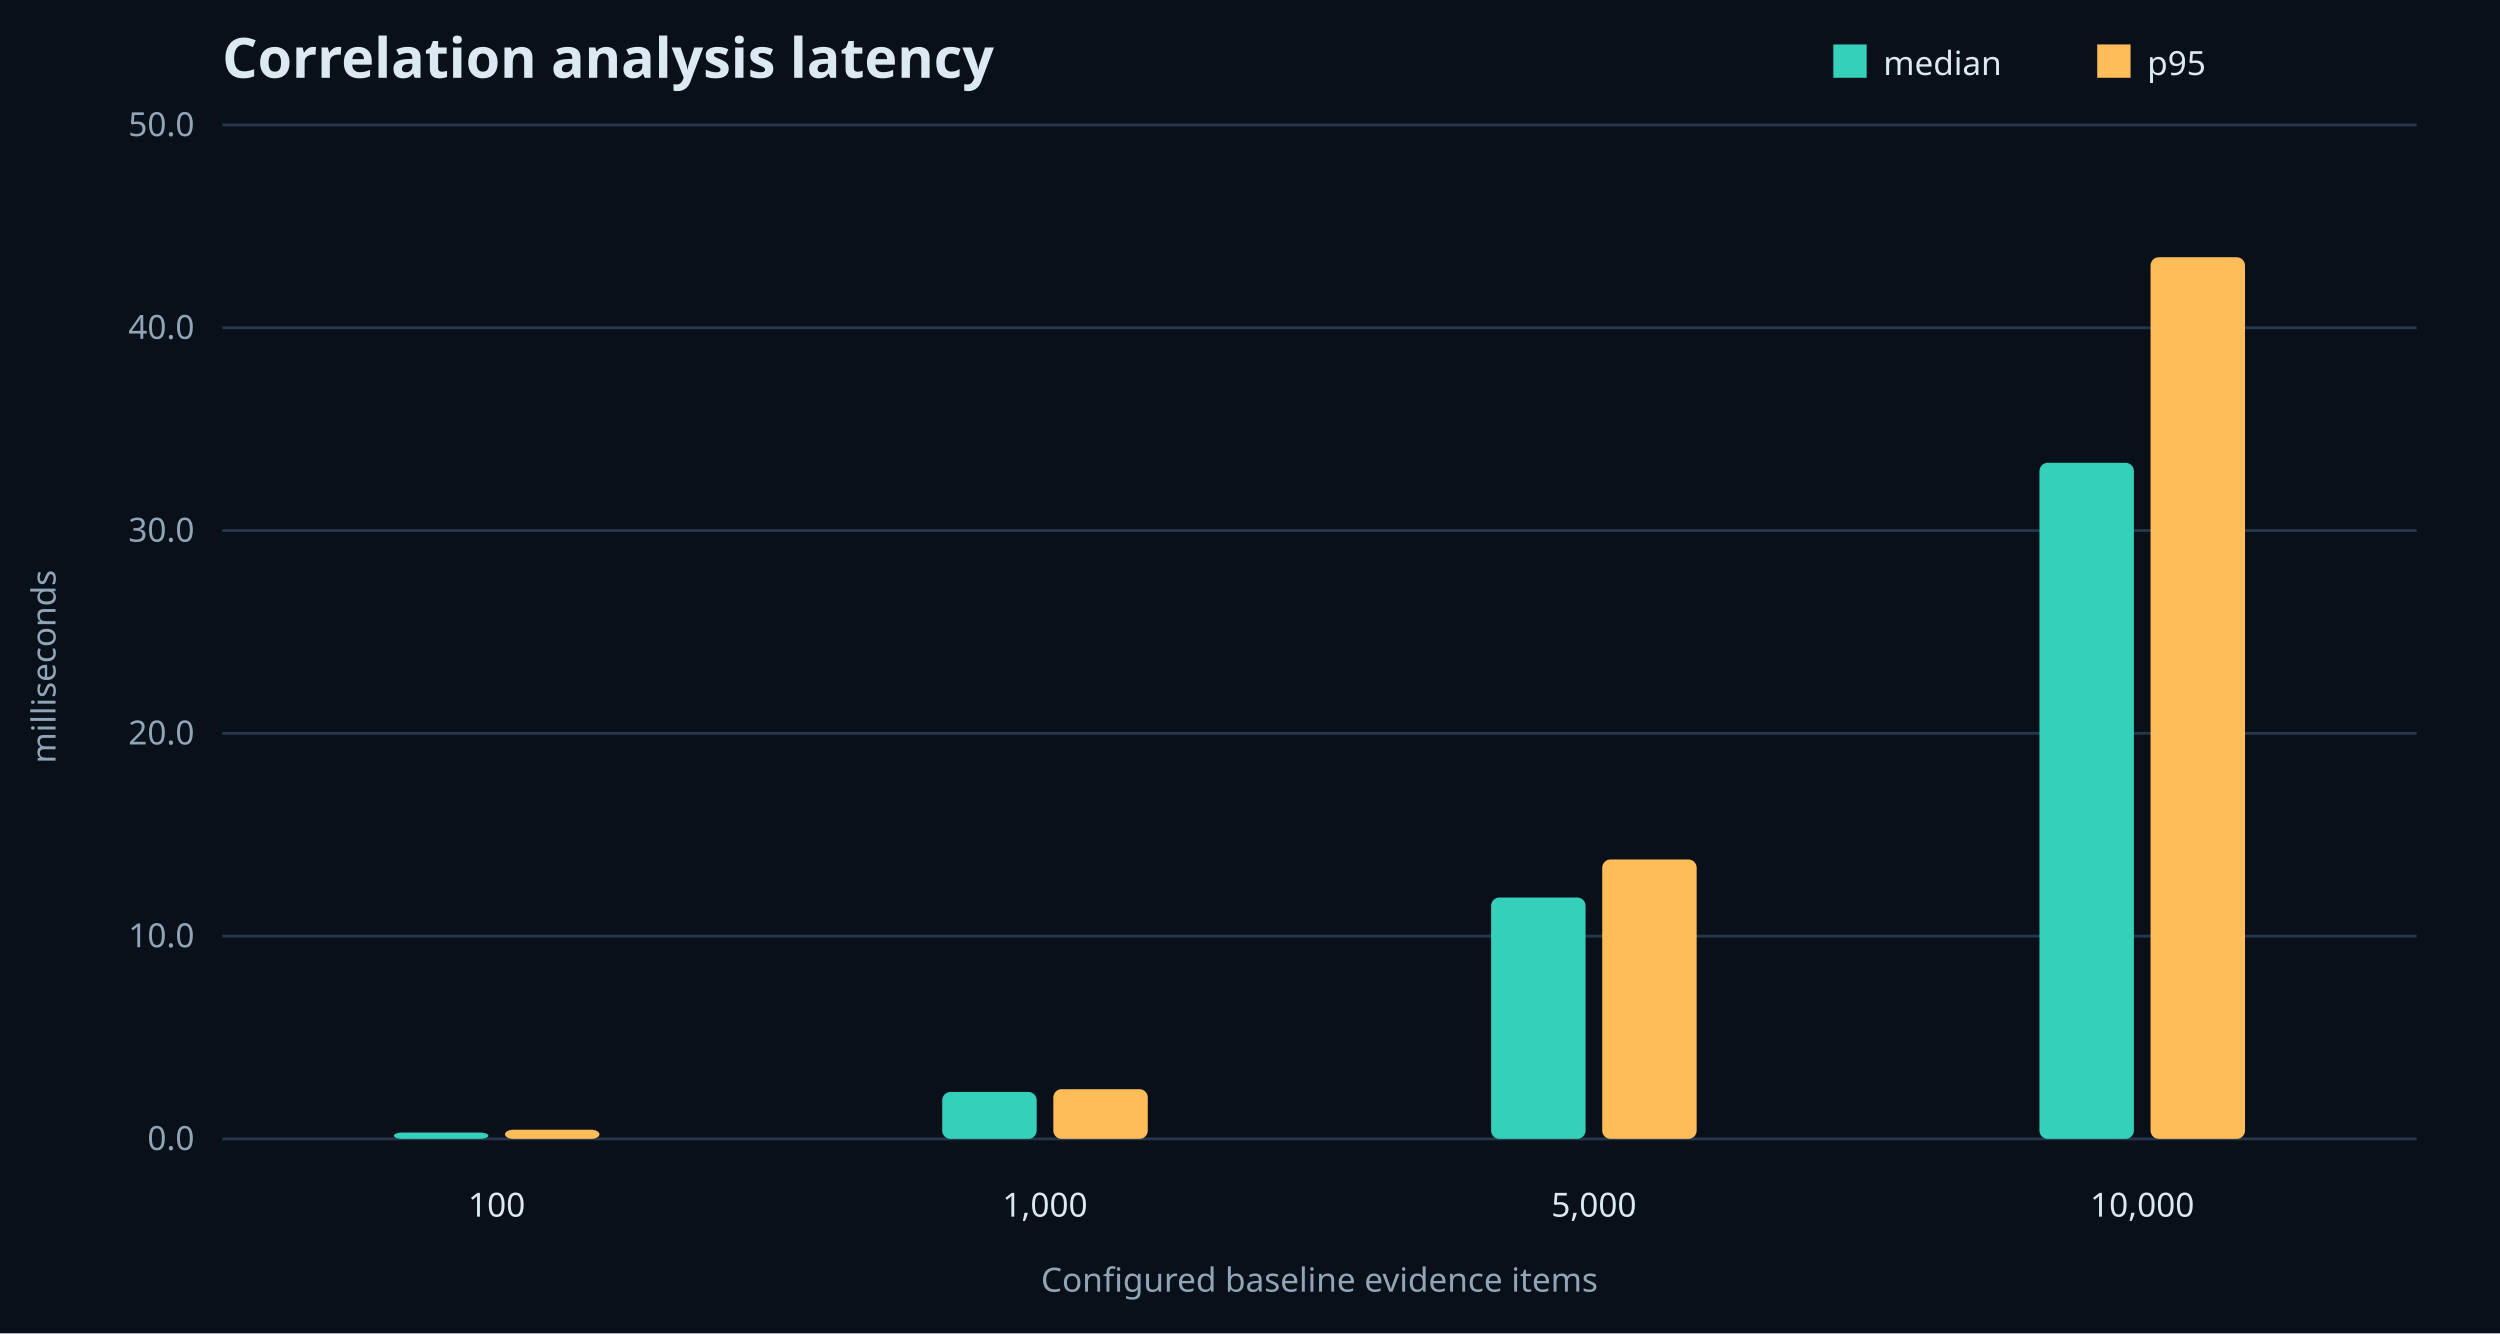
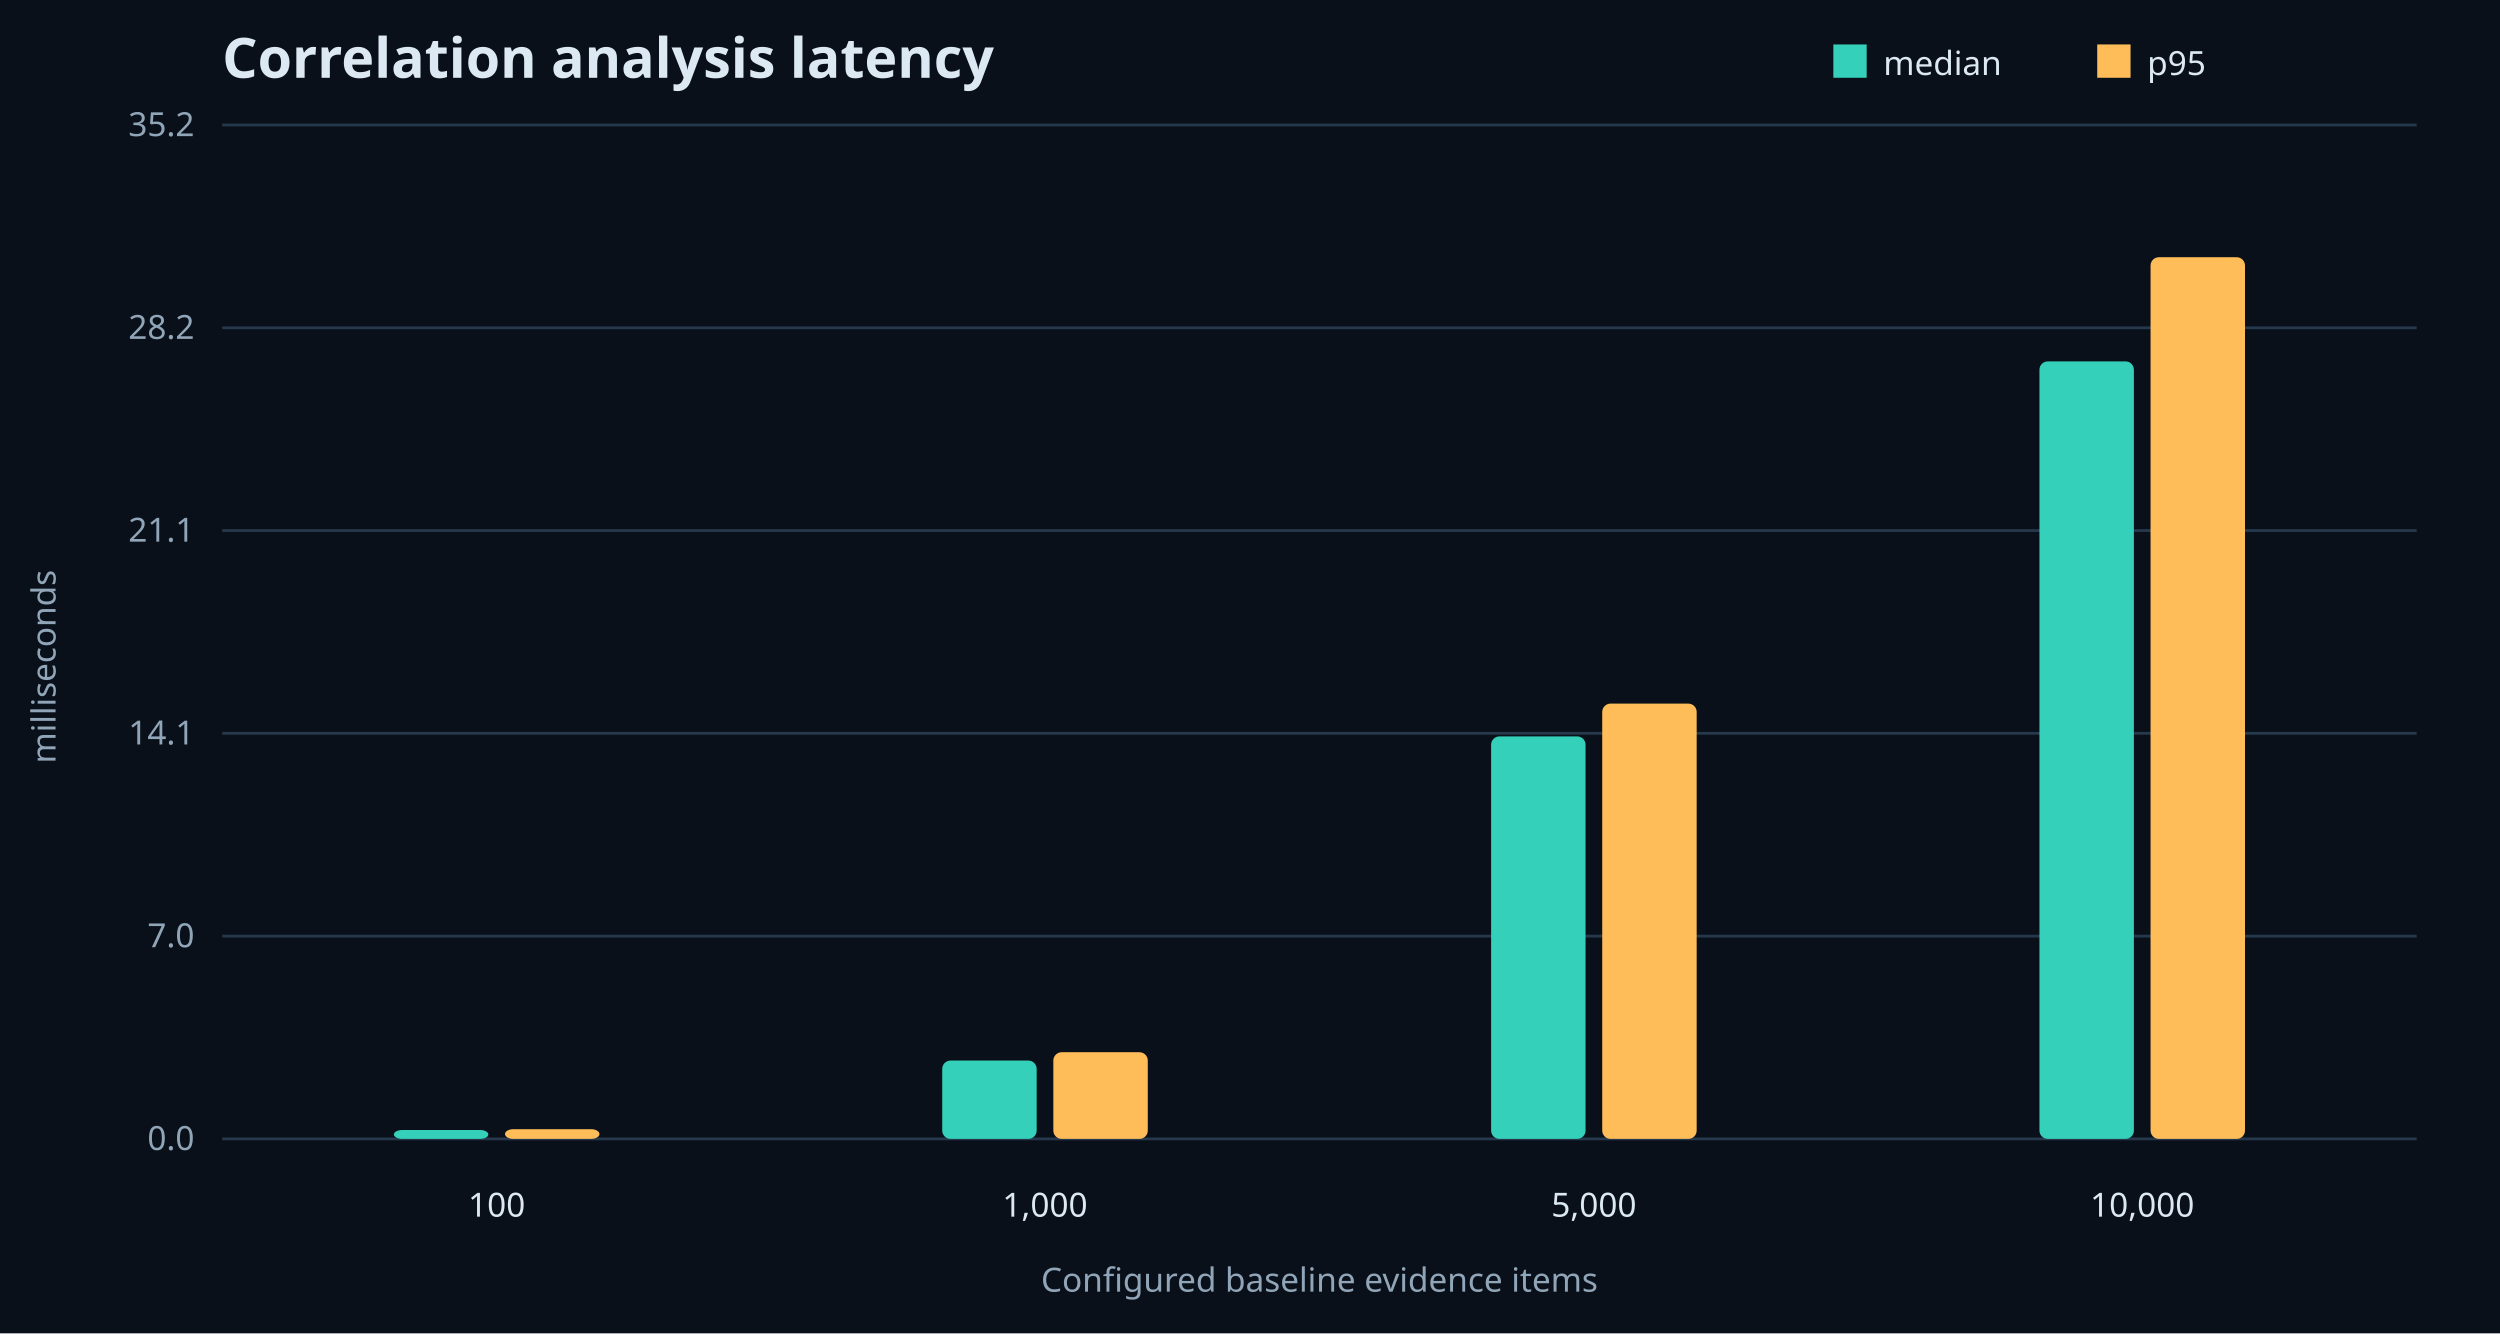
<svg xmlns="http://www.w3.org/2000/svg" width="900" height="480" viewBox="0 0 900 480">
  <rect width="100%" height="100%" fill="#091019" />
  <style>text{font-family:system-ui;fill:#dce8f2}.muted{fill:#91a5b8}.grid{stroke:#26384c;stroke-width:1}</style>
  <text x="80" y="28" font-size="20" font-weight="600">Correlation analysis latency</text>
  <line class="grid" x1="80" x2="870" y1="410.0" y2="410.0" />
  <text class="muted" x="70" y="414.0" text-anchor="end">0.0</text>
  <line class="grid" x1="80" x2="870" y1="337.0" y2="337.0" />
-   <text class="muted" x="70" y="341.0" text-anchor="end">10.0</text>
+   <text class="muted" x="70" y="341.0" text-anchor="end">7.0</text>
  <line class="grid" x1="80" x2="870" y1="264.0" y2="264.0" />
-   <text class="muted" x="70" y="268.0" text-anchor="end">20.0</text>
+   <text class="muted" x="70" y="268.0" text-anchor="end">14.1</text>
  <line class="grid" x1="80" x2="870" y1="191.0" y2="191.0" />
-   <text class="muted" x="70" y="195.0" text-anchor="end">30.0</text>
+   <text class="muted" x="70" y="195.0" text-anchor="end">21.1</text>
  <line class="grid" x1="80" x2="870" y1="118.0" y2="118.0" />
-   <text class="muted" x="70" y="122.0" text-anchor="end">40.0</text>
+   <text class="muted" x="70" y="122.0" text-anchor="end">28.2</text>
  <line class="grid" x1="80" x2="870" y1="45.0" y2="45.0" />
-   <text class="muted" x="70" y="49.0" text-anchor="end">50.0</text>
-   <rect x="141.8" y="407.7" width="34" height="2.3" rx="3" fill="#35d0ba" />
-   <rect x="181.8" y="406.7" width="34" height="3.3" rx="3" fill="#ffbd59" />
+   <text class="muted" x="70" y="49.0" text-anchor="end">35.2</text>
+   <rect x="141.8" y="406.8" width="34" height="3.2" rx="3" fill="#35d0ba" />
+   <rect x="181.8" y="406.5" width="34" height="3.5" rx="3" fill="#ffbd59" />
  <text x="178.8" y="438" text-anchor="middle">100</text>
-   <rect x="339.2" y="393.1" width="34" height="16.9" rx="3" fill="#35d0ba" />
-   <rect x="379.2" y="392.1" width="34" height="17.9" rx="3" fill="#ffbd59" />
+   <rect x="339.2" y="381.8" width="34" height="28.2" rx="3" fill="#35d0ba" />
+   <rect x="379.2" y="378.8" width="34" height="31.2" rx="3" fill="#ffbd59" />
  <text x="376.2" y="438" text-anchor="middle">1,000</text>
-   <rect x="536.8" y="323.1" width="34" height="86.9" rx="3" fill="#35d0ba" />
-   <rect x="576.8" y="309.4" width="34" height="100.6" rx="3" fill="#ffbd59" />
+   <rect x="536.8" y="265.1" width="34" height="144.9" rx="3" fill="#35d0ba" />
+   <rect x="576.8" y="253.3" width="34" height="156.7" rx="3" fill="#ffbd59" />
  <text x="573.8" y="438" text-anchor="middle">5,000</text>
-   <rect x="734.2" y="166.6" width="34" height="243.4" rx="3" fill="#35d0ba" />
+   <rect x="734.2" y="130.1" width="34" height="279.9" rx="3" fill="#35d0ba" />
  <rect x="774.2" y="92.6" width="34" height="317.4" rx="3" fill="#ffbd59" />
  <text x="771.2" y="438" text-anchor="middle">10,000</text>
  <text class="muted" x="475" y="465" text-anchor="middle">Configured baseline evidence items</text>
  <text class="muted" transform="translate(20 240) rotate(-90)" text-anchor="middle">milliseconds</text>
  <rect x="660" y="16" width="12" height="12" fill="#35d0ba" />
  <text x="678" y="27">median</text>
  <rect x="755" y="16" width="12" height="12" fill="#ffbd59" />
  <text x="773" y="27">p95</text>
</svg>
